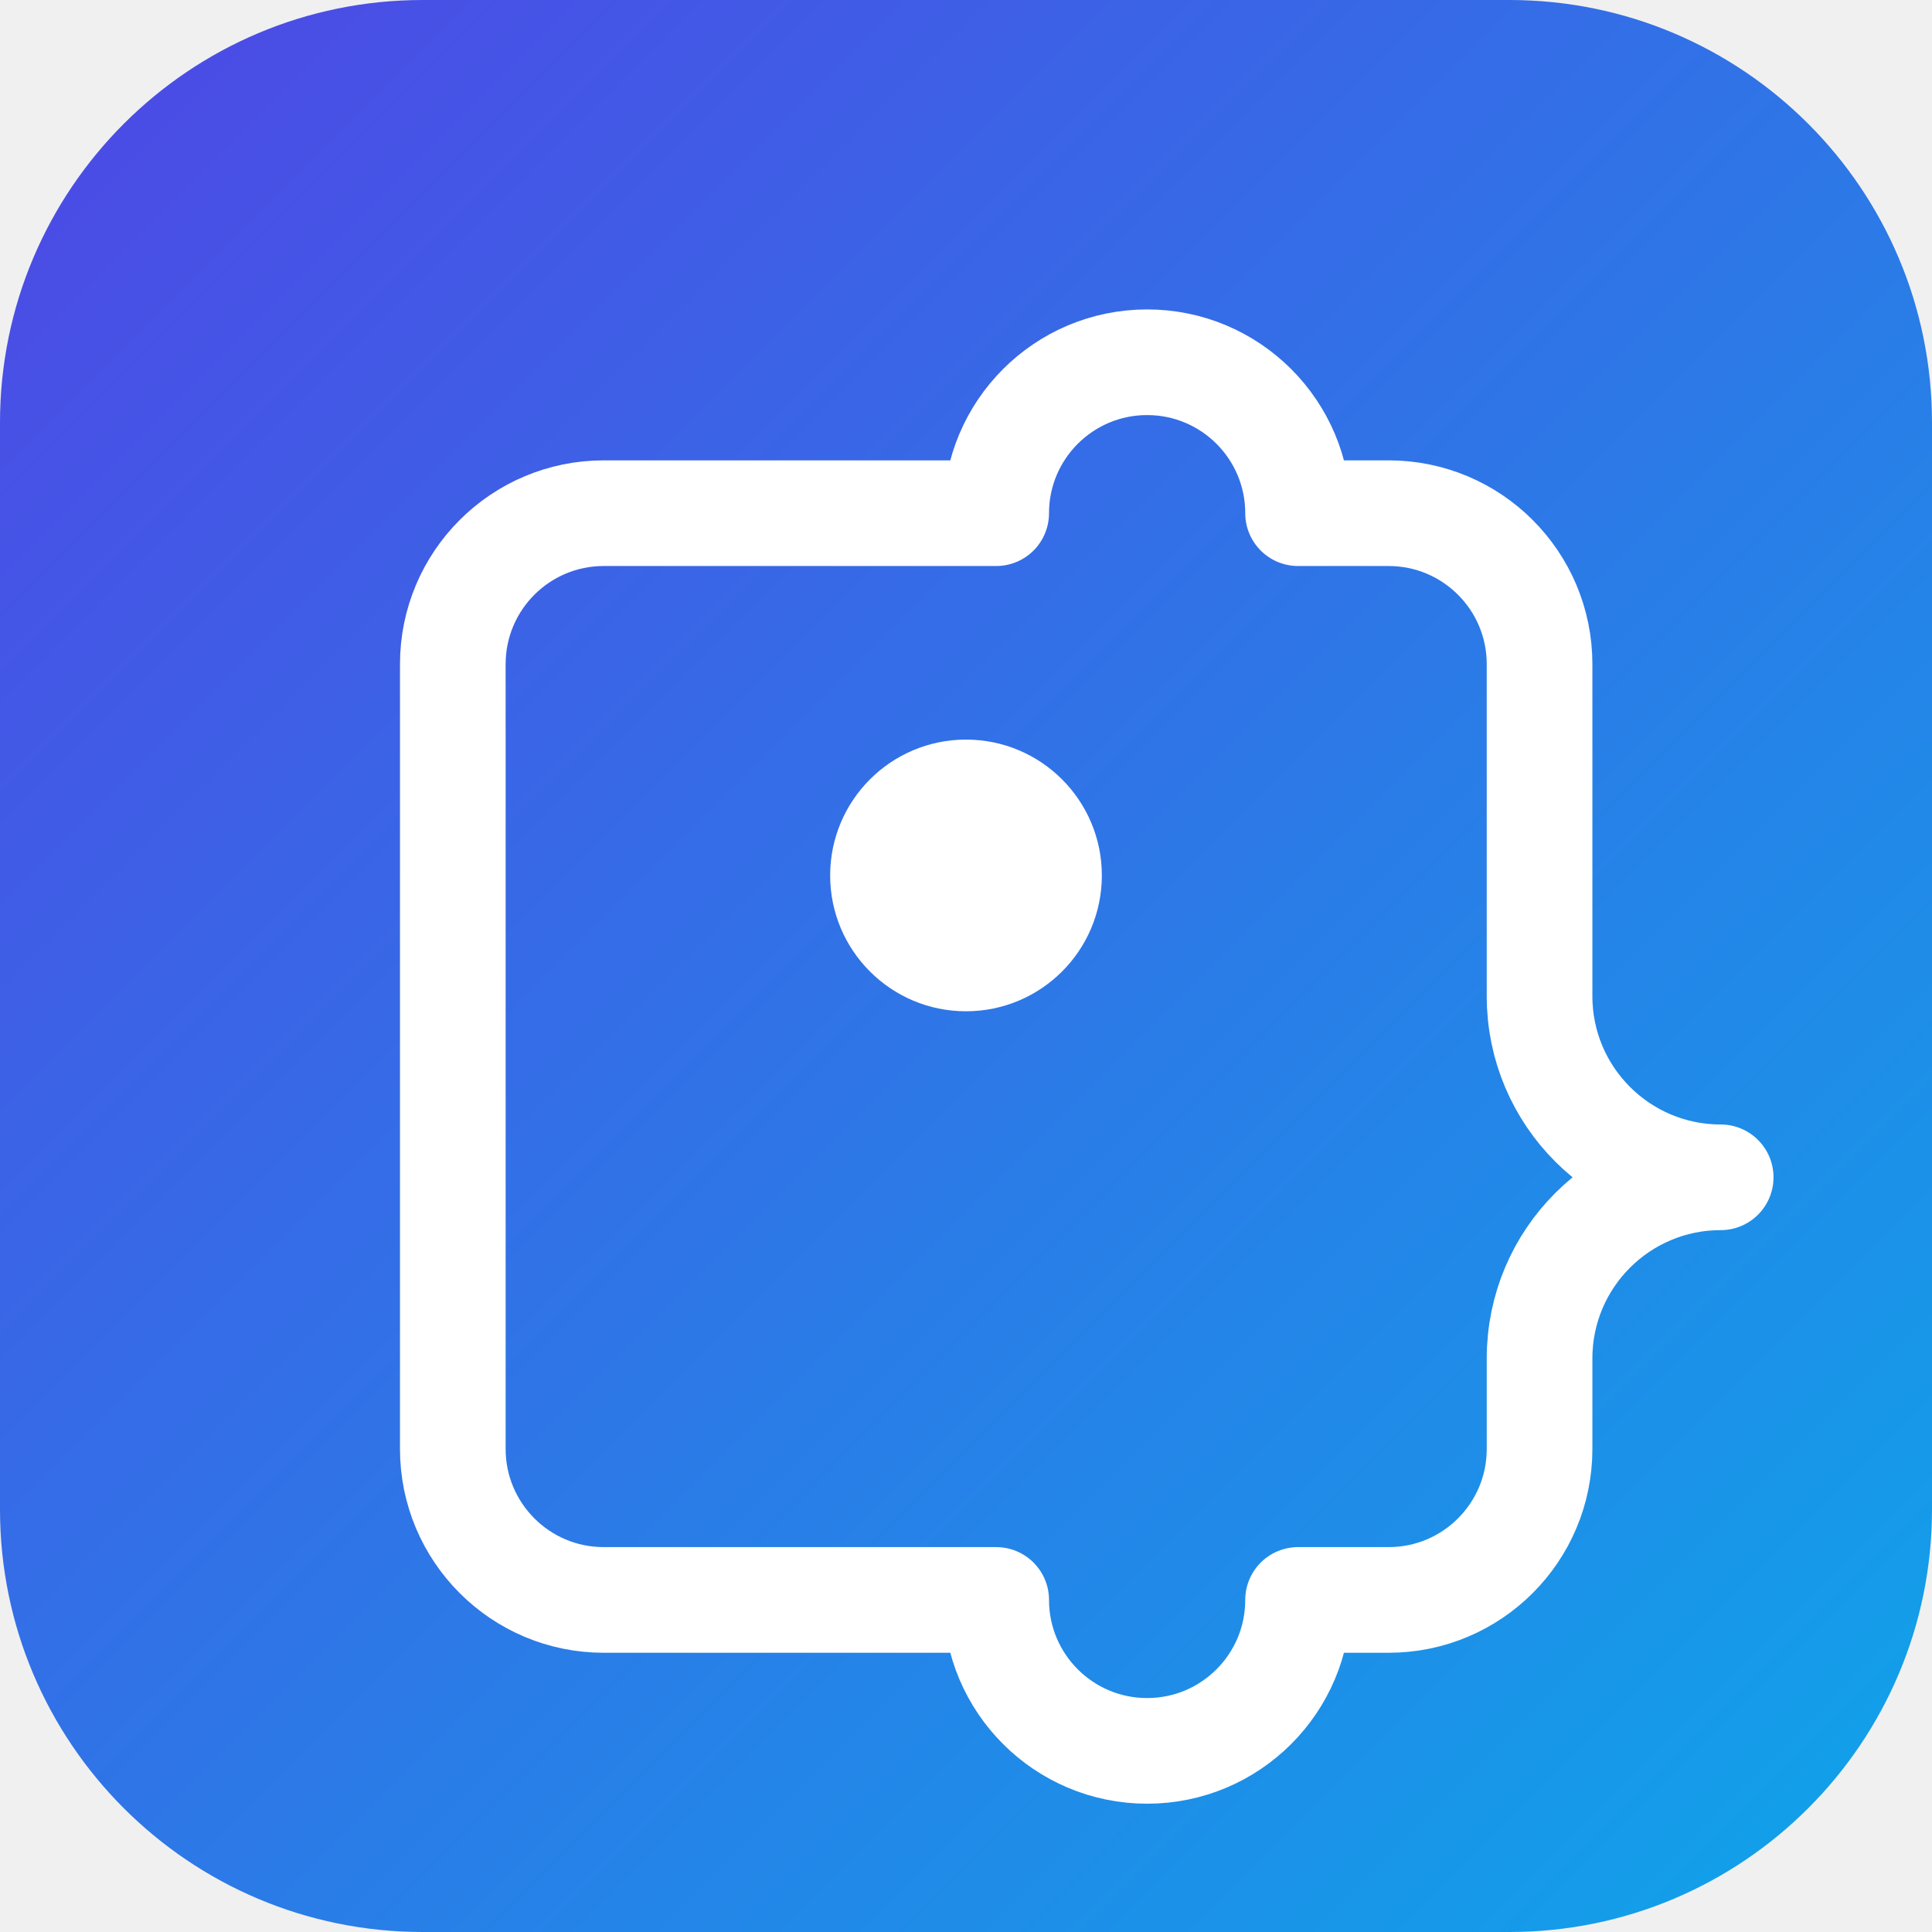
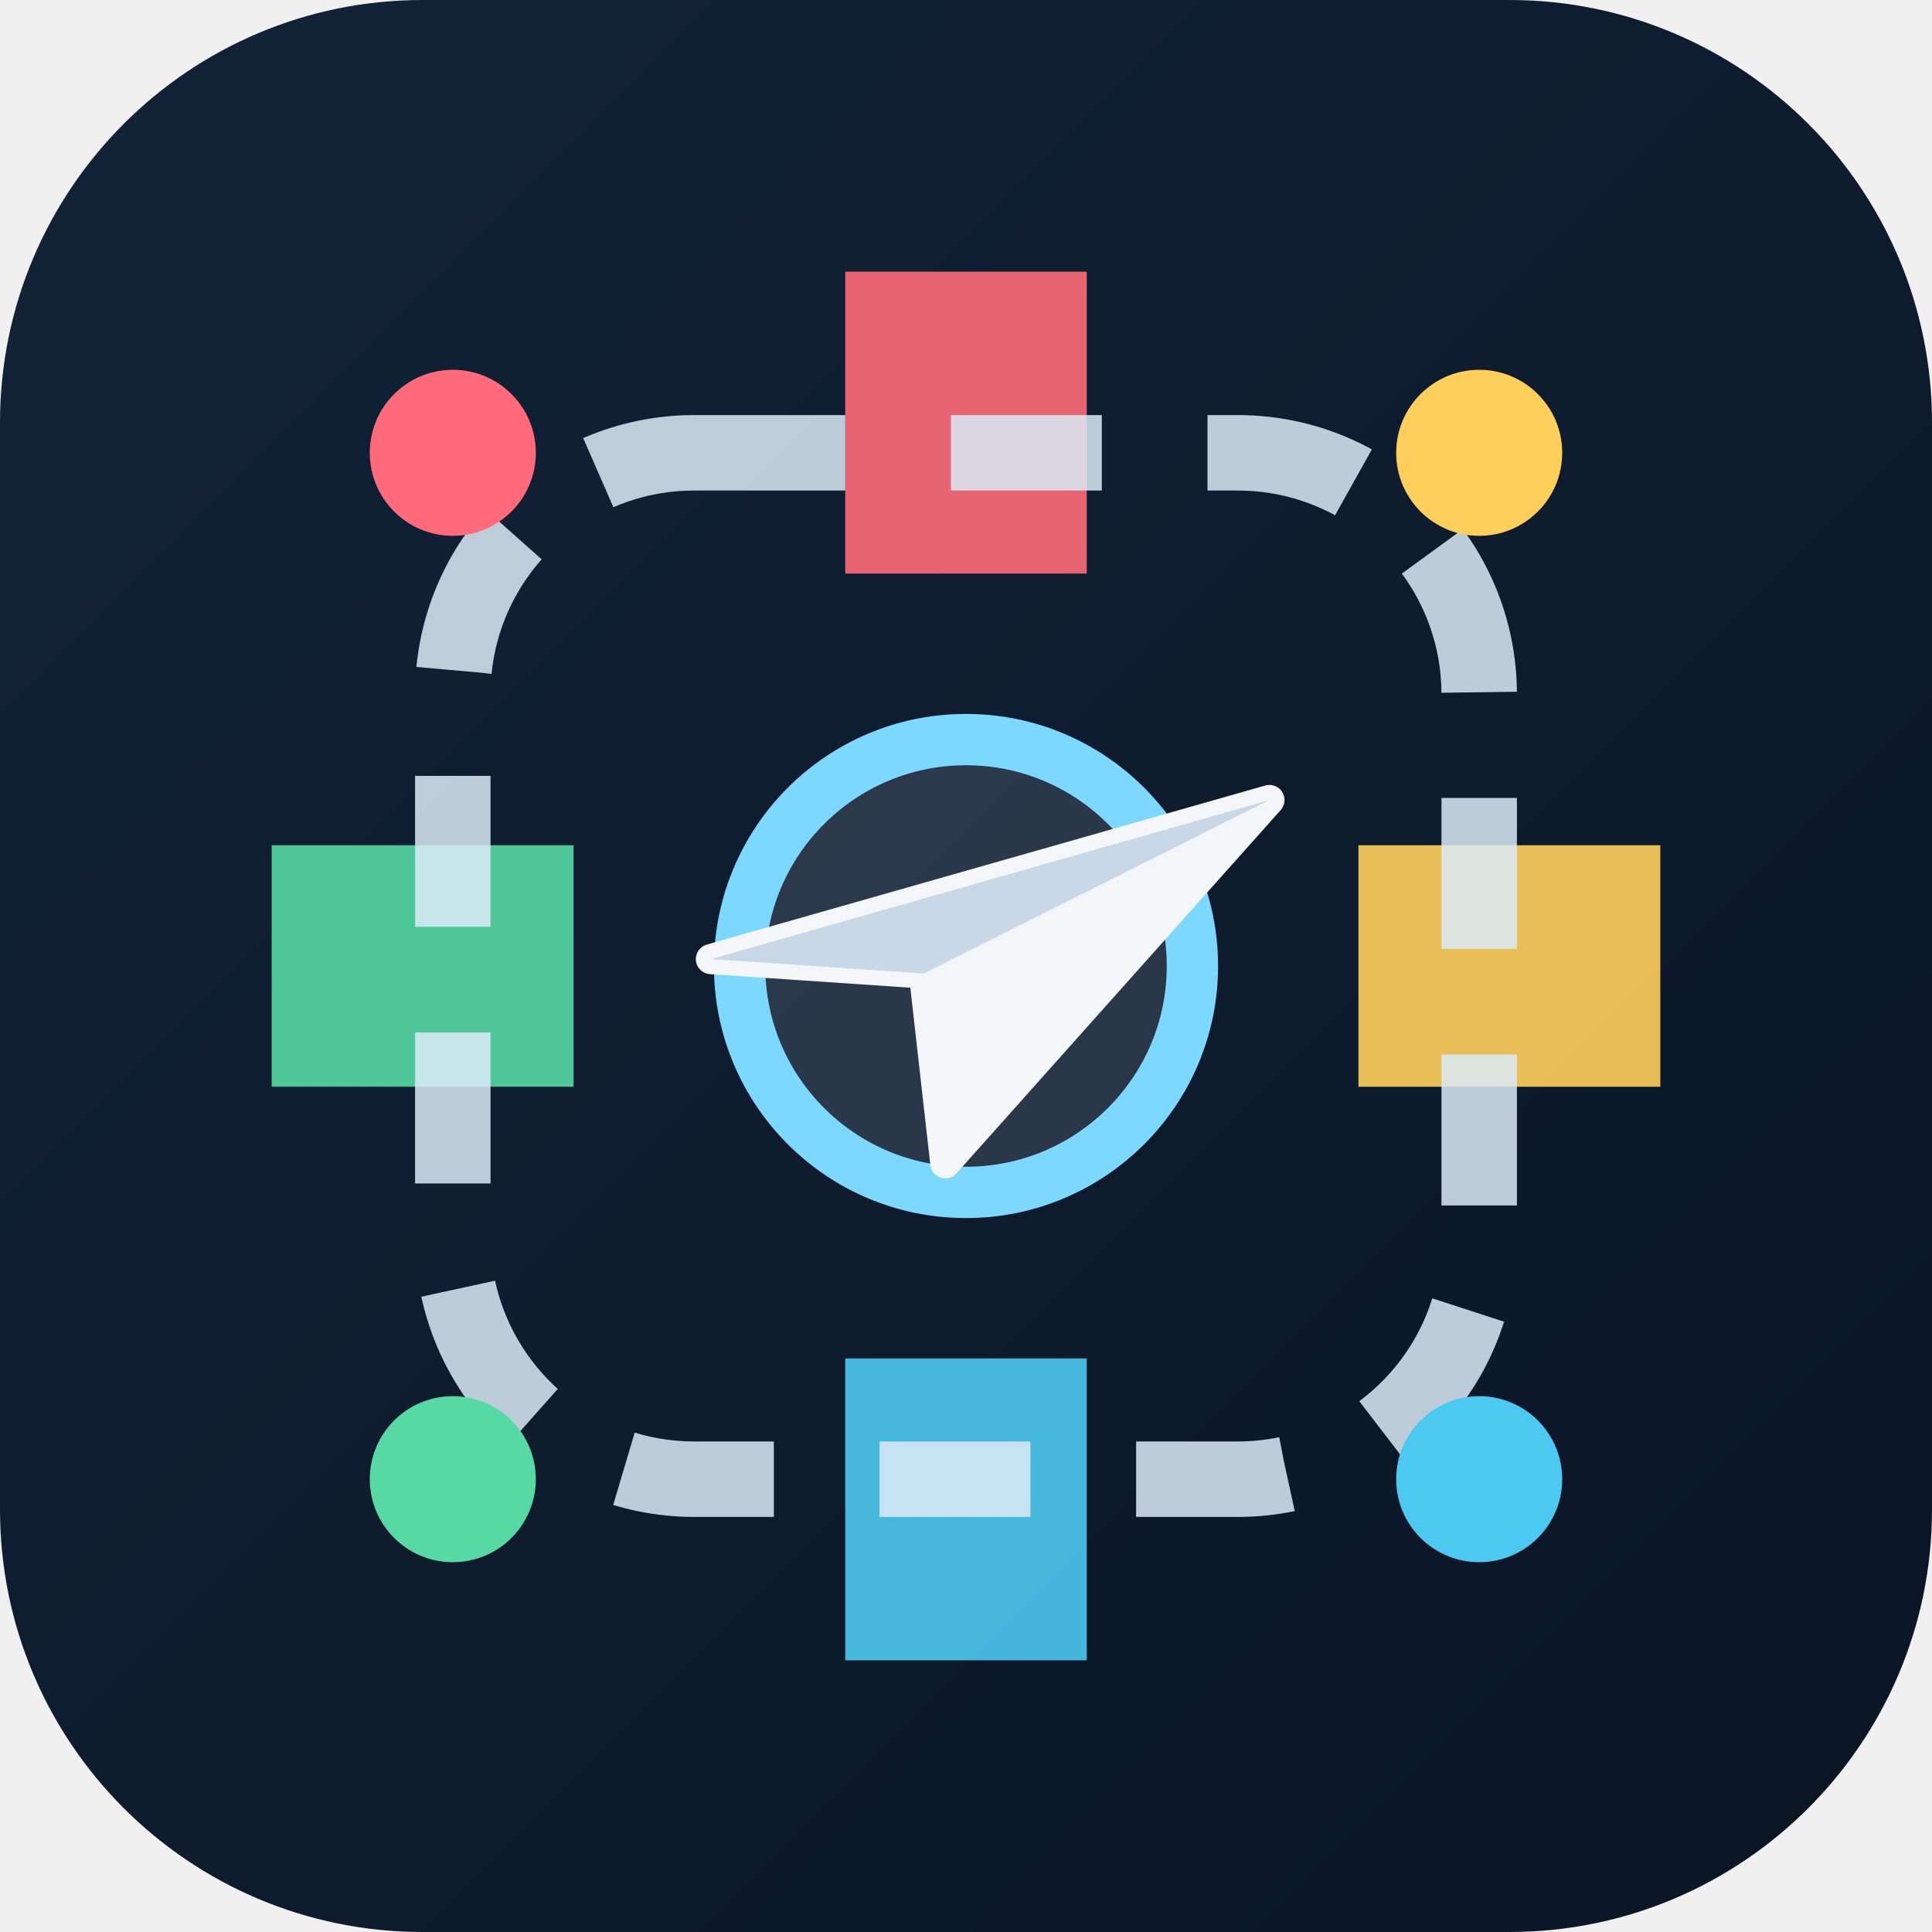
- <svg xmlns="http://www.w3.org/2000/svg" viewBox="0 0 128 128" width="128" height="128" role="img" aria-label="Plugin">
+ <svg xmlns="http://www.w3.org/2000/svg" viewBox="0 0 128 128" width="128" height="128" role="img" aria-label="飞行棋">
  <defs>
-     <linearGradient id="bg-plugin" x1="0%" y1="0%" x2="100%" y2="100%">
-       <stop offset="0%" stop-color="#4f46e5" />
-       <stop offset="100%" stop-color="#0ea5e9" />
+     <linearGradient id="fxq-bg" x1="0%" y1="0%" x2="100%" y2="100%">
+       <stop offset="0%" stop-color="#122338" />
+       <stop offset="100%" stop-color="#0a1524" />
    </linearGradient>
  </defs>
-   <rect width="128" height="128" rx="28" fill="url(#bg-plugin)" />
-   <g fill="none" stroke="#fff" stroke-width="7" stroke-linejoin="round" stroke-linecap="round">
-     <path d="M40 34 h26 a10 10 0 0 1 20 0 h6 a10 10 0 0 1 10 10 v22 a12 12 0 0 0 12 12 a12 12 0 0 0 -12 12 v6 a10 10 0 0 1 -10 10 h-6 a10 10 0 0 1 -20 0 h-26 a10 10 0 0 1 -10 -10 v-52 a10 10 0 0 1 10 -10 z" />
-     <circle cx="64" cy="58" r="9" fill="#fff" stroke="none" />
+   <rect width="128" height="128" rx="28" fill="url(#fxq-bg)" />
+   <g stroke-width="5" stroke-linejoin="round" stroke-linecap="round" fill="none">
+     <path d="M56 18 h16 v20 h-16 z" fill="#ff6b7a" stroke="none" opacity="0.9" />
+     <path d="M90 56 h20 v16 h-20 z" fill="#ffcf5c" stroke="none" opacity="0.9" />
+     <path d="M56 90 h16 v20 h-16 z" fill="#4cc9f0" stroke="none" opacity="0.9" />
+     <path d="M18 56 h20 v16 h-20 z" fill="#57d9a3" stroke="none" opacity="0.9" />
  </g>
+   <rect x="30" y="30" width="68" height="68" rx="16" fill="none" stroke="#dcebf7" stroke-width="5" stroke-dasharray="10 7" opacity="0.85" />
+   <circle cx="64" cy="64" r="15" fill="#dcebf7" opacity="0.14" />
+   <circle cx="64" cy="64" r="15" fill="none" stroke="#7dd8ff" stroke-width="3.4" />
+   <g transform="translate(64 61) rotate(12)">
+     <path d="M-16 6 L18 -12 L2 16 L-2 4 Z" fill="#f4f6fa" stroke="#f4f6fa" stroke-width="2" stroke-linejoin="round" />
+     <path d="M-16 6 L-2 4 L18 -12 Z" fill="#c9d8e6" />
+   </g>
+   <circle cx="30" cy="30" r="5.5" fill="#ff6b7a" />
+   <circle cx="98" cy="30" r="5.5" fill="#ffcf5c" />
+   <circle cx="98" cy="98" r="5.5" fill="#4cc9f0" />
+   <circle cx="30" cy="98" r="5.5" fill="#57d9a3" />
</svg>
